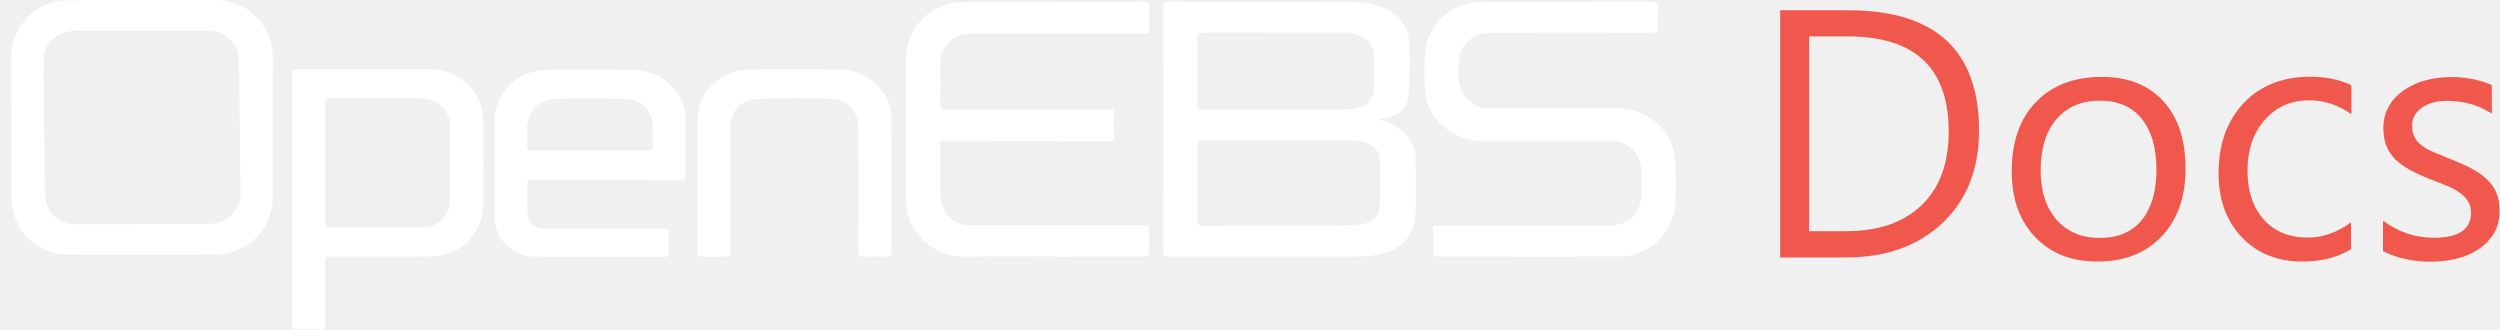
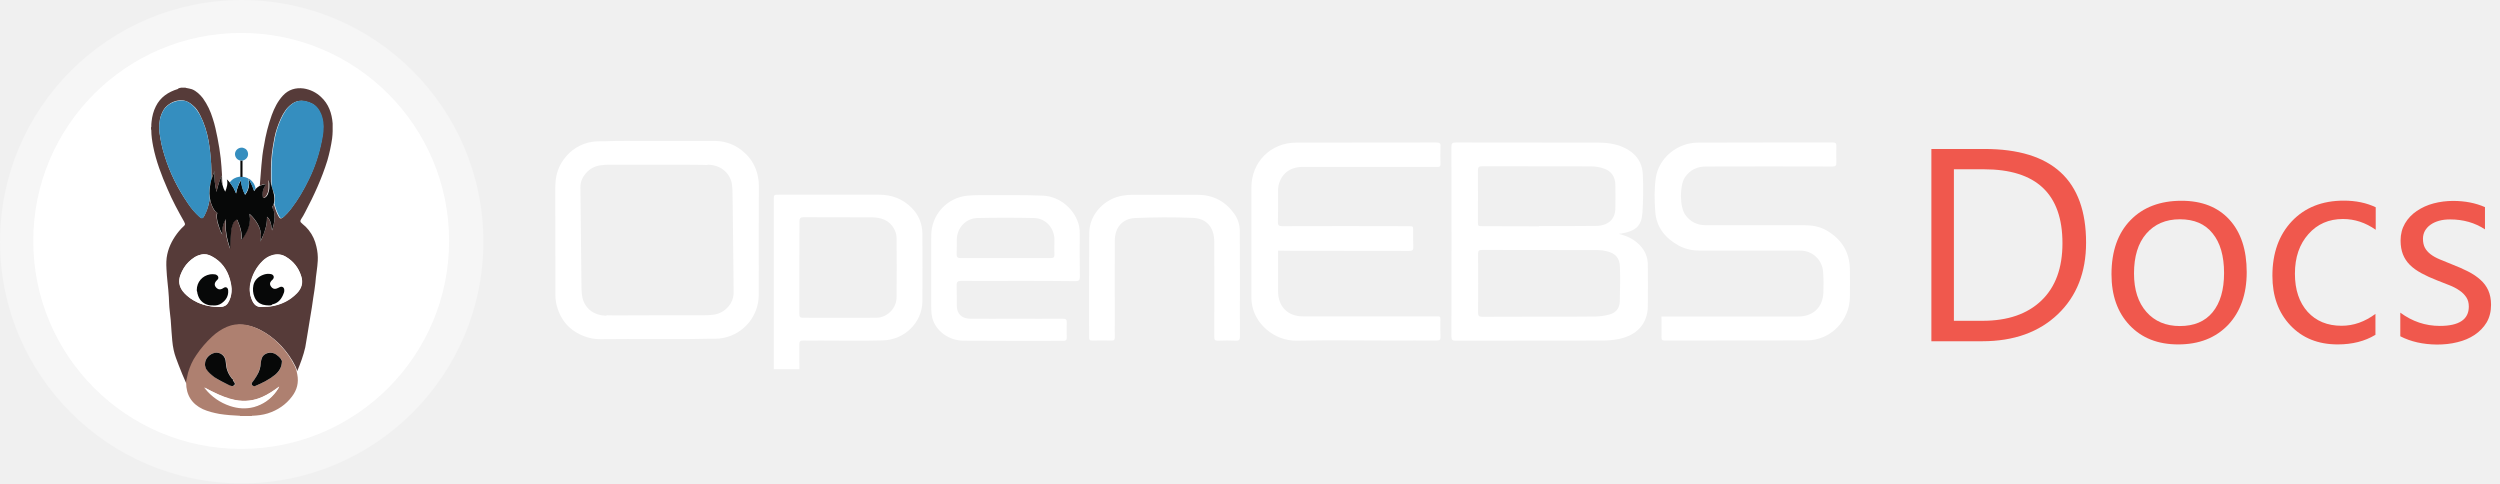
- <svg xmlns="http://www.w3.org/2000/svg" version="1.1" id="Layer_1" x="0px" y="0px" viewBox="270 0 1408 185.3" style="enable-background:new 270 0 1408 185.3;" xml:space="preserve">
-   <style type="text/css">
- 	.st0{fill:#FFFFFF;}
- 	.st1{fill:#F0584D;}
- 	.st2{opacity:0.37;fill:#FFFFFF;}
- 	.st3{fill:#563B39;}
- 	.st4{fill:#AE8070;}
- 	.st5{fill:#358EBF;}
- 	.st6{fill:#070808;}
- 	.st7{fill:#4B3938;}
- </style>
-   <g>
-     <g>
-       <g>
-         <g>
-           <path class="st0" d="M1046.4,67.3c6.1,1.5,11.3,4,15.5,8.6c3.4,3.6,5.4,8.5,5.4,13.5c0.1,10.1,0.1,20.1,0,30.2      c-0.1,12.5-7.7,21.1-21.1,23.8c-3.7,0.7-7.5,1.1-11.2,1.1c-35.6,0.1-71.2,0-106.8,0.1c-2.4,0-3.1-0.6-3.1-3.1      c0.1-45.8,0.1-91.5,0-137.3c0-2.4,0.6-3.1,3.1-3.1c34.4,0.1,68.9,0,103.3,0.1c6.2,0,12.2,0.8,17.9,3.3      c8.7,3.8,13.9,10.4,14.3,19.9c0.4,9.2,0.3,18.5-0.3,27.7c-0.7,9-4.3,13-15.1,14.9C1047.6,67,1047,67.2,1046.4,67.3z       M989.9,127.2c13.2,0,26.3,0.1,39.5-0.1c3.6-0.1,7.2-0.6,10.6-1.6c4.3-1.3,6.9-4.6,7-9.2c0.2-8.4,0.4-16.8,0.1-25.2      c-0.2-6.5-3.3-9.8-9.7-11.3c-2-0.5-4.1-0.8-6.2-0.8c-28.1-0.1-56.1,0-84.1-0.1c-2.2,0-2.7,0.8-2.7,2.8c0.1,14.2,0.1,28.4,0,42.6      c0,2.5,0.9,3,3.2,3C961.6,127.2,975.7,127.2,989.9,127.2L989.9,127.2z M988.5,61.8v-0.2c13.7,0,27.5,0.1,41.3-0.1      c8.9-0.1,14-5,14-12.8c0.1-5.6,0.1-11.3,0-16.9c-0.1-6.2-3.1-10.3-9.1-12.1c-2.6-0.8-5.4-1.2-8.1-1.3c-26.4-0.1-52.9,0-79.3-0.1      c-2.4,0-3,0.8-3,3c0.1,12.3,0,24.7,0,37c0,3.3,0,3.4,3.3,3.4L988.5,61.8z" />
-           <path class="st0" d="M799.6,79.4v3c0,8.8,0,17.6,0,26.5c0.1,11.1,7,18.1,18.1,18.1c31.7,0,63.3,0,95,0c5,0,4.4-0.5,4.4,4.4      c0,3.4-0.1,6.9,0.1,10.3c0.1,2.3-0.7,2.8-2.9,2.8c-10.4-0.1-20.8,0-31.3,0c-23.2,0-46.4-0.4-69.5,0.1      c-16.6,0.4-31.3-12.3-33-27.8c-0.2-1.5-0.2-3-0.2-4.5c0-26.2,0-52.4,0-78.6c0-18.5,14-32.5,32.5-32.5c33.8,0,67.5,0,101.3-0.1      c2.4,0,3.3,0.5,3.1,3c-0.2,4.2-0.1,8.4,0,12.6c0,1.5-0.5,2.2-2,2.1c-0.8,0-1.5,0-2.3,0c-31.8,0-63.7,0-95.5,0      c-9.2,0-15.5,4.9-17.5,13.6c-0.3,1.5-0.4,3-0.3,4.5c0,7.2,0.1,14.4-0.1,21.7c-0.1,2.5,0.8,3.1,3.1,3.1c30.5-0.1,61-0.1,91.5,0      c3.3,0,3.3,0,3.3,3.3c0,3.9-0.1,7.7,0.1,11.6c0.1,2.3-0.6,3-2.9,3c-28.7-0.1-57.5-0.1-86.2-0.1L799.6,79.4z" />
-           <path class="st0" d="M1077.2,127.1h3.6c31.8,0,63.5,0,95.3,0c10.8,0,17.8-6.5,18.3-17.2c0.2-5,0.2-10.1-0.2-15.1      c-0.5-8.7-7.8-15.5-16.5-15.4c-24.1,0-48.2,0-72.3,0c-5.5,0-10.9-1-15.8-3.7c-9.6-5.3-16.1-13.2-16.9-24.4      c-0.6-8.2-0.8-16.5,0.4-24.6c2.1-14.4,15.5-25.4,30.4-25.5c32.6-0.2,65.2,0,97.8-0.1c1.9,0,2.5,0.6,2.5,2.5      c-0.1,4-0.1,8.1,0,12.1c0.1,2.2-0.7,2.8-2.9,2.8c-30.5-0.1-61-0.1-91.5,0c-6.4,0-11.6,2.4-15.2,7.8c-4,5.9-3.9,21.6,0.3,27.3      c3.7,5.1,8.7,7.4,14.9,7.4c23.8,0,47.5,0,71.3,0c5.8,0,11.4,1,16.4,4c10.6,6.3,16.3,15.5,16.5,27.9c0.1,6.6,0.1,13.3,0,19.9      c-0.1,17.3-14,31.6-31.3,31.6c-34.2,0.1-68.4,0-102.6,0.1c-1.8,0-2.6-0.4-2.5-2.4C1077.3,137.3,1077.2,132.5,1077.2,127.1z" />
-           <path class="st0" d="M453,185.3c-5.9,0-11.5,0-17.1-0.1c-0.5,0-1.1-0.8-1.3-1.3c-0.2-0.7-0.1-1.5-0.1-2.3c0-46.4,0-92.7,0-139      c0-3.7,0-3.7,3.7-3.7c24.2,0,48.4,0,72.5,0c9.2,0,17.1,3,23.6,9.5c5.2,5.2,7.7,11.5,7.8,18.8c0.1,16.3,0.1,32.6,0,48.9      c-0.1,15.2-12.8,27.9-28.7,28.3c-15,0.4-30.1,0.1-45.1,0.1c-4.2,0-8.4,0.1-12.6,0c-2.1-0.1-2.7,0.7-2.7,2.8      c0.1,11.6,0,23.2,0,34.8L453,185.3z M453,91.4c0,11.2,0,22.5,0,33.7c0,1.7,0.2,2.9,2.4,2.9c17.8,0,35.6,0.1,53.4,0      c7.8-0.1,14.5-6.8,14.6-14.6c0.2-14.5,0.1-29,0-43.6c-0.1-2.3-0.8-4.4-1.9-6.4c-3.4-6-9.2-8-15.8-8.1c-16.5-0.1-33.1,0-49.6-0.1      c-2.3,0-3,0.8-3,3.1C453,69.4,453,80.4,453,91.4L453,91.4z" />
-           <path class="st0" d="M611.8,101.3c-13.9,0-27.7,0.1-41.6,0c-2.5,0-3.4,0.7-3.3,3.3c0.2,4.8,0,9.6,0.1,14.4      c0,6.1,3.4,9.6,9.7,9.7c10.7,0.1,21.5,0,32.2,0c11.7,0,23.3,0.1,35,0c2.1,0,2.8,0.6,2.7,2.7c-0.1,3.7-0.1,7.4,0,11.1      c0,1.6-0.6,2.2-2.2,2.2c-24.2,0-48.4,0.1-72.6-0.1c-10.7-0.1-20-7.1-22.5-16.3c-0.5-2.1-0.8-4.3-0.8-6.4      c-0.1-17.8,0-35.6,0-53.4c0-15,11.4-27.6,26.4-28.9c4.4-0.4,8.9-0.4,13.3-0.4c13.7,0.1,27.6-0.2,41.3,0.4      c12.6,0.6,23.6,10.5,26.1,22.3c0.3,1.9,0.5,3.8,0.4,5.7c0,10.2-0.1,20.5,0.1,30.7c0,2.7-0.9,3.2-3.3,3.2      C639.2,101.3,625.5,101.3,611.8,101.3z M602.3,84.8c10.8,0,21.7-0.1,32.5,0c2.2,0,3-0.5,2.9-2.8c-0.2-3.5,0-7,0-10.6      C637.6,63,631.4,56,623,55.8c-13.7-0.3-27.4-0.3-41.1,0c-8.4,0.2-14.7,7.1-14.9,15.5c-0.1,3.6,0.1,7.2-0.1,10.8      c-0.1,2.1,0.8,2.7,2.8,2.7C580.6,84.7,591.4,84.8,602.3,84.8z" />
-           <path class="st0" d="M772,103c0,12.9-0.1,25.7,0,38.6c0,2.3-0.6,3.1-2.9,3c-4.3-0.2-8.6-0.2-12.9,0c-2.3,0.1-2.8-0.7-2.8-2.9      c0.1-22.9,0.1-45.9,0-68.8c0-10.1-5.3-16.8-15.4-17.2c-13.9-0.6-27.9-0.5-41.8,0.1c-9.4,0.4-14.8,7-14.8,16.4      c-0.1,19.3,0,38.6,0,58c0,4-0.1,7.9,0,11.8c0,1.8-0.4,2.6-2.4,2.5c-4.7-0.1-9.4-0.1-14.1,0c-1.7,0-2.1-0.6-2.1-2.2      c0-25.3-0.1-50.6,0.1-75.8c0.1-13.3,11-25,24.7-27c1.9-0.3,3.8-0.5,5.8-0.5c16.1,0,32.3-0.1,48.4,0c11,0.1,19.7,4.8,26.1,13.7      c2.6,3.7,4,8,4,12.5C772,77.8,772,90.4,772,103L772,103z" />
-           <path class="st0" d="M423.6,72.2c0,13.2,0.1,26.3,0,39.5c-0.1,14.9-10.6,27.7-25.1,30.8c-2.2,0.5-4.4,0.7-6.7,0.7      c-1.6,0-3.1,0-4.7,0c-19.5,0.5-39.1,0.1-58.6,0.2c-5.7,0-11.3,0-17,0.1c-3.9,0.1-7.8-0.1-11.5-1.2      c-11.6-3.5-19.2-10.9-22.5-22.6c-0.7-2.6-1.1-5.3-1.1-8c0-3.1,0-6.3,0-9.4c0-20.8-0.1-41.6-0.1-62.4c0-3.4-0.1-6.8,0.2-10.2      c0.4-5.9,2.4-11.5,5.9-16.3c4.9-6.9,12.4-11.6,20.8-12.8c3.1-0.5,6.3-0.3,9.4-0.4c10.6-0.5,21.3-0.1,31.9-0.2s21.3,0,32,0      c5.3,0,10.6-0.1,15.9,0c7.8,0.1,15.2,3.2,20.9,8.5c5.2,4.6,8.6,10.9,9.8,17.7c0.4,2.1,0.6,4.2,0.6,6.3      C423.6,45.8,423.6,59,423.6,72.2L423.6,72.2z M350.6,126.2L350.6,126.2c11.1,0,22.2,0,33.3,0c2.3,0,4.6-0.1,6.8-0.4      c4.5-0.5,8.6-2.9,11.4-6.5c1.9-2.3,3-5.2,3.3-8.2c0.1-1.6,0-3.2,0-4.9c0-3.8-0.1-7.7-0.1-11.5c0-2.8-0.1-5.6-0.1-8.4l-0.1-9.9      l-0.1-8.8l-0.1-9.5c0-3-0.1-6-0.1-9c-0.1-4.2-0.1-8.4-0.2-12.6c0-1.7-0.2-3.4-0.4-5.1c-0.5-3.6-2.3-7-5-9.5      c-3.3-3.1-7.2-4.4-11.7-4.7c-0.6,0-1.2,0.2-1.9,0.2c-1,0-2.1-0.1-3.2-0.1c-4.2,0-8.5-0.1-12.7-0.1c-18.2,0-36.3,0-54.5,0      c-1.9,0-3.9,0.1-5.8,0.4c-4,0.4-7.8,2.3-10.5,5.3c-2.7,2.9-4.4,6.4-4.4,10.4c0,3.3,0.1,6.6,0.1,10l0.1,9.2l0.1,9.8l0.1,9.1      L295,81l0.1,8.9c0,3.2,0.1,6.4,0.1,9.6c0,2.6,0,5.3,0.1,7.9c0,2.1,0.3,4.1,0.7,6.2c2.2,8.7,9.2,12.7,16.9,12.9      c0.3,0,0.6-0.3,0.9-0.3c1.8,0,3.5,0.1,5.3,0.1L350.6,126.2z" />
-         </g>
-       </g>
-       <g>
-         <path class="st1" d="M1272.6,145V5.8h38.4c49.1,0,73.6,22.6,73.6,67.8c0,21.5-6.8,38.8-20.4,51.8c-13.6,13-31.9,19.6-54.7,19.6     H1272.6z M1288.9,20.5v109.7h20.8c18.2,0,32.4-4.9,42.6-14.7c10.2-9.8,15.2-23.6,15.2-41.5c0-35.7-19-53.5-56.9-53.5H1288.9z" />
-         <path class="st1" d="M1451.3,147.3c-14.7,0-26.4-4.6-35.2-13.9c-8.8-9.3-13.1-21.6-13.1-36.9c0-16.7,4.6-29.7,13.7-39.1     c9.1-9.4,21.5-14.1,37-14.1c14.8,0,26.4,4.6,34.7,13.7s12.5,21.8,12.5,38c0,15.9-4.5,28.6-13.4,38.1     C1478.4,142.6,1466.4,147.3,1451.3,147.3z M1452.5,56.7c-10.2,0-18.3,3.5-24.3,10.4s-8.9,16.6-8.9,28.8c0,11.8,3,21.1,9,27.9     c6,6.8,14.1,10.2,24.2,10.2c10.3,0,18.2-3.3,23.7-10c5.5-6.7,8.3-16.1,8.3-28.4c0-12.4-2.8-22-8.3-28.7     C1470.7,60,1462.8,56.7,1452.5,56.7z" />
-         <path class="st1" d="M1594,140.4c-7.6,4.6-16.7,6.9-27.2,6.9c-14.2,0-25.6-4.6-34.3-13.8c-8.7-9.2-13-21.2-13-35.9     c0-16.4,4.7-29.5,14.1-39.5c9.4-9.9,21.9-14.9,37.6-14.9c8.7,0,16.4,1.6,23.1,4.8v16.3c-7.4-5.2-15.3-7.8-23.7-7.8     c-10.2,0-18.5,3.6-25,10.9c-6.5,7.3-9.8,16.8-9.8,28.7c0,11.6,3.1,20.8,9.2,27.6c6.1,6.7,14.3,10.1,24.6,10.1     c8.7,0,16.8-2.9,24.5-8.6V140.4z" />
-         <path class="st1" d="M1612.1,141.4v-17.1c8.7,6.4,18.2,9.6,28.6,9.6c14,0,21-4.7,21-14c0-2.7-0.6-4.9-1.8-6.7     c-1.2-1.8-2.8-3.5-4.9-4.9c-2-1.4-4.4-2.7-7.2-3.8c-2.7-1.1-5.7-2.3-8.9-3.5c-4.4-1.7-8.3-3.5-11.6-5.3c-3.3-1.8-6.1-3.8-8.3-6     c-2.2-2.2-3.9-4.8-5-7.6c-1.1-2.8-1.7-6.2-1.7-10c0-4.7,1.1-8.8,3.2-12.4c2.1-3.6,5-6.6,8.5-9c3.6-2.4,7.6-4.3,12.2-5.5     c4.6-1.2,9.3-1.8,14.1-1.8c8.6,0,16.3,1.5,23.1,4.5v16.1c-7.3-4.8-15.7-7.2-25.2-7.2c-3,0-5.7,0.3-8.1,1     c-2.4,0.7-4.4,1.6-6.2,2.9c-1.7,1.2-3,2.7-4,4.4c-0.9,1.7-1.4,3.6-1.4,5.7c0,2.6,0.5,4.8,1.4,6.5c0.9,1.7,2.3,3.3,4.1,4.7     c1.8,1.4,4,2.6,6.6,3.7c2.6,1.1,5.5,2.3,8.8,3.6c4.4,1.7,8.3,3.4,11.8,5.2c3.5,1.8,6.5,3.8,8.9,6c2.5,2.2,4.4,4.8,5.7,7.7     c1.3,2.9,2,6.4,2,10.4c0,4.9-1.1,9.2-3.2,12.8c-2.2,3.6-5.1,6.6-8.7,9c-3.6,2.4-7.8,4.2-12.5,5.3c-4.7,1.2-9.7,1.7-14.8,1.7     C1628.5,147.3,1619.6,145.3,1612.1,141.4z" />
-       </g>
-     </g>
+ <svg xmlns="http://www.w3.org/2000/svg" width="1810" height="350" viewBox="0 0 1810 350" fill="none">
+   <g clip-path="url(#clip0)">
+     <path d="M1172.12 169.358C1178.22 170.858 1183.42 173.358 1187.62 177.958C1191.02 181.558 1193.02 186.458 1193.02 191.458C1193.12 201.558 1193.12 211.558 1193.02 221.658C1192.92 234.158 1185.32 242.758 1171.92 245.458C1168.22 246.158 1164.42 246.558 1160.72 246.558C1125.12 246.658 1089.52 246.558 1053.92 246.658C1051.52 246.658 1050.82 246.058 1050.82 243.558C1050.92 197.758 1050.92 152.058 1050.82 106.258C1050.82 103.858 1051.42 103.158 1053.92 103.158C1088.32 103.258 1122.82 103.158 1157.22 103.258C1163.42 103.258 1169.42 104.058 1175.12 106.558C1183.82 110.358 1189.02 116.958 1189.42 126.458C1189.82 135.658 1189.72 144.958 1189.12 154.158C1188.42 163.158 1184.82 167.158 1174.02 169.058C1173.32 169.058 1172.72 169.258 1172.12 169.358ZM1115.62 229.258C1128.82 229.258 1141.92 229.358 1155.12 229.158C1158.72 229.058 1162.32 228.558 1165.72 227.558C1170.02 226.258 1172.62 222.958 1172.72 218.358C1172.92 209.958 1173.12 201.558 1172.82 193.158C1172.62 186.658 1169.52 183.358 1163.12 181.858C1161.12 181.358 1159.02 181.058 1156.92 181.058C1128.82 180.958 1100.82 181.058 1072.82 180.958C1070.62 180.958 1070.12 181.758 1070.12 183.758C1070.22 197.958 1070.22 212.158 1070.12 226.358C1070.12 228.858 1071.02 229.358 1073.32 229.358C1087.32 229.258 1101.42 229.258 1115.62 229.258ZM1114.22 163.858V163.658C1127.92 163.658 1141.72 163.758 1155.52 163.558C1164.42 163.458 1169.52 158.558 1169.52 150.758C1169.62 145.158 1169.62 139.458 1169.52 133.858C1169.42 127.658 1166.42 123.558 1160.42 121.758C1157.82 120.958 1155.02 120.558 1152.32 120.458C1125.92 120.358 1099.42 120.458 1073.02 120.358C1070.62 120.358 1070.02 121.158 1070.02 123.358C1070.12 135.658 1070.02 148.058 1070.02 160.358C1070.02 163.658 1070.02 163.758 1073.32 163.758L1114.22 163.858Z" fill="white" />
+     <path d="M925.316 181.458V184.458C925.316 193.258 925.316 202.058 925.316 210.958C925.416 222.058 932.316 229.058 943.416 229.058C975.116 229.058 1006.72 229.058 1038.42 229.058C1043.42 229.058 1042.82 228.558 1042.82 233.458C1042.82 236.858 1042.72 240.358 1042.92 243.758C1043.02 246.058 1042.22 246.558 1040.02 246.558C1029.62 246.458 1019.22 246.558 1008.72 246.558C985.516 246.558 962.316 246.158 939.216 246.658C922.616 247.058 907.916 234.358 906.216 218.858C906.016 217.358 906.016 215.858 906.016 214.358C906.016 188.158 906.016 161.958 906.016 135.758C906.016 117.258 920.016 103.258 938.516 103.258C972.316 103.258 1006.02 103.258 1039.82 103.158C1042.22 103.158 1043.12 103.658 1042.92 106.158C1042.72 110.358 1042.82 114.558 1042.92 118.758C1042.92 120.258 1042.42 120.958 1040.92 120.858C1040.12 120.858 1039.42 120.858 1038.62 120.858C1006.82 120.858 974.916 120.858 943.116 120.858C933.916 120.858 927.616 125.758 925.616 134.458C925.316 135.958 925.216 137.458 925.316 138.958C925.316 146.158 925.416 153.358 925.216 160.658C925.116 163.158 926.016 163.758 928.316 163.758C958.816 163.658 989.316 163.658 1019.82 163.758C1023.12 163.758 1023.12 163.758 1023.12 167.058C1023.12 170.958 1023.02 174.758 1023.22 178.658C1023.32 180.958 1022.62 181.658 1020.32 181.658C991.616 181.558 962.816 181.558 934.116 181.558L925.316 181.458Z" fill="white" />
+     <path d="M1202.92 229.158H1206.52C1238.32 229.158 1270.02 229.158 1301.82 229.158C1312.62 229.158 1319.62 222.658 1320.12 211.958C1320.32 206.958 1320.32 201.858 1319.92 196.858C1319.42 188.158 1312.12 181.358 1303.42 181.458C1279.32 181.458 1255.22 181.458 1231.12 181.458C1225.62 181.458 1220.22 180.458 1215.32 177.758C1205.72 172.458 1199.22 164.558 1198.42 153.358C1197.82 145.158 1197.62 136.858 1198.82 128.758C1200.92 114.358 1214.32 103.358 1229.22 103.258C1261.82 103.058 1294.42 103.258 1327.02 103.158C1328.92 103.158 1329.52 103.758 1329.52 105.658C1329.42 109.658 1329.42 113.758 1329.52 117.758C1329.62 119.958 1328.82 120.558 1326.62 120.558C1296.12 120.458 1265.62 120.458 1235.12 120.558C1228.72 120.558 1223.52 122.958 1219.92 128.358C1215.92 134.258 1216.02 149.958 1220.22 155.658C1223.92 160.758 1228.92 163.058 1235.12 163.058C1258.92 163.058 1282.62 163.058 1306.42 163.058C1312.22 163.058 1317.82 164.058 1322.82 167.058C1333.42 173.358 1339.12 182.558 1339.32 194.958C1339.42 201.558 1339.42 208.258 1339.32 214.858C1339.22 232.158 1325.32 246.458 1308.02 246.458C1273.82 246.558 1239.62 246.458 1205.42 246.558C1203.62 246.558 1202.82 246.158 1202.92 244.158C1203.02 239.358 1202.92 234.558 1202.92 229.158Z" fill="white" />
+     <path d="M578.716 287.358C572.816 287.358 567.216 287.358 561.616 287.258C561.116 287.258 560.516 286.458 560.316 285.958C560.116 285.258 560.216 284.458 560.216 283.658C560.216 237.258 560.216 190.958 560.216 144.658C560.216 140.958 560.216 140.958 563.916 140.958C588.116 140.958 612.316 140.958 636.416 140.958C645.616 140.958 653.516 143.958 660.016 150.458C665.216 155.658 667.716 161.958 667.816 169.258C667.916 185.558 667.916 201.858 667.816 218.158C667.716 233.358 655.016 246.058 639.116 246.458C624.116 246.858 609.016 246.558 594.016 246.558C589.816 246.558 585.616 246.658 581.416 246.558C579.316 246.458 578.716 247.258 578.716 249.358C578.816 260.958 578.716 272.558 578.716 284.158V287.358ZM578.716 193.458C578.716 204.658 578.716 215.958 578.716 227.158C578.716 228.858 578.916 230.058 581.116 230.058C598.916 230.058 616.716 230.158 634.516 230.058C642.316 229.958 649.016 223.258 649.116 215.458C649.316 200.958 649.216 186.458 649.116 171.858C649.016 169.558 648.316 167.458 647.216 165.458C643.816 159.458 638.016 157.458 631.416 157.358C614.916 157.258 598.316 157.358 581.816 157.258C579.516 157.258 578.816 158.058 578.816 160.358C578.716 171.458 578.716 182.458 578.716 193.458Z" fill="white" />
+     <path d="M737.516 203.358C723.616 203.358 709.816 203.458 695.916 203.358C693.416 203.358 692.516 204.058 692.616 206.658C692.816 211.458 692.616 216.258 692.716 221.058C692.716 227.158 696.116 230.658 702.416 230.758C713.116 230.858 723.916 230.758 734.616 230.758C746.316 230.758 757.916 230.858 769.616 230.758C771.716 230.758 772.416 231.358 772.316 233.458C772.216 237.158 772.216 240.858 772.316 244.558C772.316 246.158 771.716 246.758 770.116 246.758C745.916 246.758 721.716 246.858 697.516 246.658C686.816 246.558 677.516 239.558 675.016 230.358C674.516 228.258 674.216 226.058 674.216 223.958C674.116 206.158 674.216 188.358 674.216 170.558C674.216 155.558 685.616 142.958 700.616 141.658C705.016 141.258 709.516 141.258 713.916 141.258C727.616 141.358 741.516 141.058 755.216 141.658C767.816 142.258 778.816 152.158 781.316 163.958C781.616 165.858 781.816 167.758 781.716 169.658C781.716 179.858 781.616 190.158 781.816 200.358C781.816 203.058 780.916 203.558 778.516 203.558C764.916 203.358 751.216 203.358 737.516 203.358ZM728.016 186.858C738.816 186.858 749.716 186.758 760.516 186.858C762.716 186.858 763.516 186.358 763.416 184.058C763.216 180.558 763.416 177.058 763.416 173.458C763.316 165.058 757.116 158.058 748.716 157.858C735.016 157.558 721.316 157.558 707.616 157.858C699.216 158.058 692.916 164.958 692.716 173.358C692.616 176.958 692.816 180.558 692.616 184.158C692.516 186.258 693.416 186.858 695.416 186.858C706.316 186.758 717.116 186.858 728.016 186.858Z" fill="white" />
+     <path d="M897.716 205.058C897.716 217.958 897.616 230.758 897.716 243.658C897.716 245.958 897.116 246.758 894.816 246.658C890.516 246.458 886.216 246.458 881.916 246.658C879.616 246.758 879.116 245.958 879.116 243.758C879.216 220.858 879.216 197.858 879.116 174.958C879.116 164.858 873.816 158.158 863.716 157.758C849.816 157.158 835.816 157.258 821.916 157.858C812.516 158.258 807.116 164.858 807.116 174.258C807.016 193.558 807.116 212.858 807.116 232.258C807.116 236.258 807.016 240.158 807.116 244.058C807.116 245.858 806.716 246.658 804.716 246.558C800.016 246.458 795.316 246.458 790.616 246.558C788.916 246.558 788.516 245.958 788.516 244.358C788.516 219.058 788.416 193.758 788.616 168.558C788.716 155.258 799.616 143.558 813.316 141.558C815.216 141.258 817.116 141.058 819.116 141.058C835.216 141.058 851.416 140.958 867.516 141.058C878.516 141.158 887.216 145.858 893.616 154.758C896.216 158.458 897.616 162.758 897.616 167.258C897.716 179.858 897.716 192.458 897.716 205.058Z" fill="white" />
+     <path d="M549.316 174.258C549.316 187.458 549.416 200.558 549.316 213.758C549.216 228.658 538.716 241.458 524.216 244.558C522.016 245.058 519.816 245.258 517.516 245.258C515.916 245.258 514.416 245.258 512.816 245.258C493.316 245.758 473.716 245.358 454.216 245.458C448.516 245.458 442.916 245.458 437.216 245.558C433.316 245.658 429.416 245.458 425.716 244.358C414.116 240.858 406.516 233.458 403.216 221.758C402.516 219.158 402.116 216.458 402.116 213.758C402.116 210.658 402.116 207.458 402.116 204.358C402.116 183.558 402.016 162.758 402.016 141.958C402.016 138.558 401.916 135.158 402.216 131.758C402.616 125.858 404.616 120.258 408.116 115.458C413.016 108.558 420.516 103.858 428.916 102.658C432.016 102.158 435.216 102.358 438.316 102.258C448.916 101.758 459.616 102.158 470.216 102.058C480.816 101.958 491.516 102.058 502.216 102.058C507.516 102.058 512.816 101.958 518.116 102.058C525.916 102.158 533.316 105.258 539.016 110.558C544.216 115.158 547.616 121.458 548.816 128.258C549.216 130.358 549.416 132.458 549.416 134.558C549.316 147.858 549.316 161.058 549.316 174.258ZM476.316 228.258C487.416 228.258 498.516 228.258 509.616 228.258C511.916 228.258 514.216 228.158 516.416 227.858C520.916 227.358 525.016 224.958 527.816 221.358C529.716 219.058 530.816 216.158 531.116 213.158C531.216 211.558 531.116 209.958 531.116 208.258C531.116 204.458 531.016 200.558 531.016 196.758C531.016 193.958 530.916 191.158 530.916 188.358L530.816 178.458L530.716 169.658L530.616 160.158C530.616 157.158 530.516 154.158 530.516 151.158C530.416 146.958 530.416 142.758 530.316 138.558C530.316 136.858 530.116 135.158 529.916 133.458C529.416 129.858 527.616 126.458 524.916 123.958C521.616 120.858 517.716 119.558 513.216 119.258C512.616 119.258 512.016 119.458 511.316 119.458C510.316 119.458 509.216 119.358 508.116 119.358C503.916 119.358 499.616 119.258 495.416 119.258C477.216 119.258 459.116 119.258 440.916 119.258C439.016 119.258 437.016 119.358 435.116 119.658C431.116 120.058 427.316 121.958 424.616 124.958C421.916 127.858 420.216 131.358 420.216 135.358C420.216 138.658 420.316 141.958 420.316 145.358L420.416 154.558L420.516 164.358L420.616 173.458L420.716 183.058L420.816 191.958C420.816 195.158 420.916 198.358 420.916 201.558C420.916 204.158 420.916 206.858 421.016 209.458C421.016 211.558 421.316 213.558 421.716 215.658C423.916 224.358 430.916 228.358 438.616 228.558C438.916 228.558 439.216 228.258 439.516 228.258C441.316 228.258 443.016 228.358 444.816 228.358L476.316 228.258Z" fill="white" />
+     <path d="M1398.32 247.058V107.858H1436.72C1485.82 107.858 1510.32 130.458 1510.32 175.658C1510.32 197.158 1503.52 214.458 1489.92 227.458C1476.32 240.458 1458.02 247.058 1435.22 247.058H1398.32ZM1414.62 122.558V232.258H1435.42C1453.62 232.258 1467.82 227.358 1478.02 217.558C1488.22 207.758 1493.22 193.958 1493.22 176.058C1493.22 140.358 1474.22 122.558 1436.32 122.558H1414.62V122.558Z" fill="#F0584D" />
+     <path d="M1577.02 249.358C1562.32 249.358 1550.62 244.758 1541.82 235.458C1533.02 226.158 1528.72 213.858 1528.72 198.558C1528.72 181.858 1533.32 168.858 1542.42 159.458C1551.52 150.058 1563.92 145.358 1579.42 145.358C1594.22 145.358 1605.82 149.958 1614.12 159.058C1622.42 168.158 1626.62 180.858 1626.62 197.058C1626.62 212.958 1622.12 225.658 1613.22 235.158C1604.12 244.658 1592.12 249.358 1577.02 249.358ZM1578.22 158.758C1568.02 158.758 1559.92 162.258 1553.92 169.158C1547.92 176.058 1545.02 185.758 1545.02 197.958C1545.02 209.758 1548.02 219.058 1554.02 225.858C1560.02 232.658 1568.12 236.058 1578.22 236.058C1588.52 236.058 1596.42 232.758 1601.92 226.058C1607.42 219.358 1610.22 209.958 1610.22 197.658C1610.22 185.258 1607.42 175.658 1601.92 168.958C1596.42 162.058 1588.52 158.758 1578.22 158.758Z" fill="#F0584D" />
+     <path d="M1719.72 242.458C1712.12 247.058 1703.02 249.358 1692.52 249.358C1678.32 249.358 1666.92 244.758 1658.22 235.558C1649.52 226.358 1645.22 214.358 1645.22 199.658C1645.22 183.258 1649.92 170.158 1659.32 160.158C1668.72 150.258 1681.22 145.258 1696.92 145.258C1705.62 145.258 1713.32 146.858 1720.02 150.058V166.358C1712.62 161.158 1704.72 158.558 1696.32 158.558C1686.12 158.558 1677.82 162.158 1671.32 169.458C1664.82 176.758 1661.52 186.258 1661.52 198.158C1661.52 209.758 1664.62 218.958 1670.72 225.758C1676.82 232.458 1685.02 235.858 1695.32 235.858C1704.02 235.858 1712.12 232.958 1719.82 227.258V242.458H1719.72Z" fill="#F0584D" />
+     <path d="M1737.82 243.458V226.358C1746.52 232.758 1756.02 235.958 1766.42 235.958C1780.42 235.958 1787.42 231.258 1787.42 221.958C1787.42 219.258 1786.82 217.058 1785.62 215.258C1784.42 213.458 1782.82 211.758 1780.72 210.358C1778.72 208.958 1776.32 207.658 1773.52 206.558C1770.82 205.458 1767.82 204.258 1764.62 203.058C1760.22 201.358 1756.32 199.558 1753.02 197.758C1749.72 195.958 1746.92 193.958 1744.72 191.758C1742.52 189.558 1740.82 186.958 1739.72 184.158C1738.62 181.358 1738.02 177.958 1738.02 174.158C1738.02 169.458 1739.12 165.358 1741.22 161.758C1743.32 158.158 1746.22 155.158 1749.72 152.758C1753.32 150.358 1757.32 148.458 1761.92 147.258C1766.52 146.058 1771.22 145.458 1776.02 145.458C1784.62 145.458 1792.32 146.958 1799.12 149.958V166.058C1791.82 161.258 1783.42 158.858 1773.92 158.858C1770.92 158.858 1768.22 159.158 1765.82 159.858C1763.42 160.558 1761.42 161.458 1759.62 162.758C1757.92 163.958 1756.62 165.458 1755.62 167.158C1754.72 168.858 1754.22 170.758 1754.22 172.858C1754.22 175.458 1754.72 177.658 1755.62 179.358C1756.52 181.058 1757.92 182.658 1759.72 184.058C1761.52 185.458 1763.72 186.658 1766.32 187.758C1768.92 188.858 1771.82 190.058 1775.12 191.358C1779.52 193.058 1783.42 194.758 1786.92 196.558C1790.42 198.358 1793.42 200.358 1795.82 202.558C1798.32 204.758 1800.22 207.358 1801.52 210.258C1802.82 213.158 1803.52 216.658 1803.52 220.658C1803.52 225.558 1802.42 229.858 1800.32 233.458C1798.12 237.058 1795.22 240.058 1791.62 242.458C1788.02 244.858 1783.82 246.658 1779.12 247.758C1774.42 248.958 1769.42 249.458 1764.32 249.458C1754.22 249.358 1745.32 247.358 1737.82 243.458Z" fill="#F0584D" />
  </g>
+   <path d="M174.615 325.027C257.761 325.027 325.165 257.602 325.165 174.428C325.165 91.254 257.761 23.829 174.615 23.829C91.468 23.829 24.065 91.254 24.065 174.428C24.065 257.602 91.468 325.027 174.615 325.027Z" fill="white" />
+   <path opacity="0.37" d="M175 350C271.65 350 350 271.65 350 175C350 78.35 271.65 0 175 0C78.35 0 0 78.35 0 175C0 271.65 78.35 350 175 350Z" fill="white" />
+   <path d="M131.106 63.48H134.379C134.379 63.671 134.571 63.48 134.764 63.671C136.111 63.862 137.651 64.243 138.999 64.624C142.272 65.959 144.775 68.437 146.892 71.106C150.165 75.681 152.475 80.637 154.016 85.784C155.556 90.359 156.518 95.125 157.481 99.891C158.443 104.657 159.214 109.613 159.791 114.57C160.176 118.573 160.561 122.767 160.754 126.961C159.791 128.676 159.214 130.583 158.443 132.489C157.673 134.586 157.096 136.874 156.903 138.971C155.363 134.205 155.171 129.058 155.363 123.911C154.401 126.008 153.631 127.914 153.053 130.011C153.053 129.439 153.053 128.867 153.053 128.295C153.053 125.054 153.053 121.623 152.86 118.382C152.475 112.854 151.898 107.135 150.935 101.607C149.78 95.316 147.855 89.216 144.967 83.497C143.62 80.828 142.079 78.159 139.577 76.253C137.459 74.346 134.956 72.821 131.876 72.631C127.64 72.44 123.983 73.965 120.902 76.634C118.785 78.35 117.629 80.828 116.667 83.306C115.127 87.5 115.127 91.885 115.512 96.269C116.282 101.797 117.437 107.326 119.17 112.663C123.02 125.245 128.796 136.683 136.304 147.549C138.614 150.98 141.309 154.031 144.39 156.89C145.93 158.224 146.892 158.224 147.855 156.318C149.01 154.031 149.973 151.743 150.743 149.074C151.128 147.358 151.513 145.643 151.898 143.927C152.283 145.452 152.475 146.787 153.053 148.121C154.016 150.218 154.593 152.505 156.903 153.649C157.096 153.649 157.096 154.031 157.096 154.221C156.518 156.318 156.903 158.224 157.288 160.131C157.673 162.228 158.443 164.325 159.214 166.231C159.599 167.565 160.176 168.709 160.946 169.853C160.561 167.947 160.561 165.85 161.139 163.943C161.716 162.037 162.294 160.131 163.449 158.415C162.679 165.85 163.834 172.903 166.529 179.956C166.529 179.766 166.529 179.766 166.529 179.575C166.529 175.763 166.529 172.141 167.107 168.328C167.299 166.04 167.684 163.753 168.647 161.656C169.225 160.512 169.802 159.368 170.957 158.987C171.342 158.796 171.535 158.796 171.727 159.178C172.882 161.846 173.845 164.515 174.423 167.375C174.808 169.281 175 171.187 174.615 173.094C174.615 173.284 174.615 173.284 174.615 173.475C174.808 173.475 174.808 173.284 175 173.284C177.695 169.662 179.813 165.659 180.583 161.275C180.968 160.512 180.968 159.368 180.968 158.224C180.968 157.081 180.583 155.937 180.583 154.984C181.931 156.127 183.086 157.271 184.049 158.606C185.974 161.084 187.706 163.943 188.476 166.993C188.862 168.519 189.054 170.234 188.862 171.95C188.862 172.903 188.476 173.856 188.476 174.809C188.476 174.809 188.476 174.809 188.476 175V174.809C188.669 174.619 188.669 174.428 188.862 174.237C190.209 171.569 191.172 168.709 192.134 165.85C192.904 163.371 193.289 160.703 193.289 158.034C193.289 157.653 193.289 157.462 193.289 157.081C193.675 157.462 194.252 157.843 194.445 158.224C195.6 159.749 195.985 161.465 196.37 163.181C196.562 164.325 196.755 165.659 196.947 166.803C197.14 166.231 197.525 165.659 197.525 165.087C198.487 161.846 199.065 158.415 198.68 154.984C198.487 153.459 197.91 151.934 197.14 150.599C196.947 150.218 196.947 150.027 197.14 149.837C197.717 149.074 198.102 148.121 198.295 147.358V147.549C199.065 150.599 200.028 153.649 201.568 156.509C202.723 158.606 203.493 158.606 205.226 157.081C207.151 155.365 209.076 153.268 210.616 151.171C215.622 144.69 219.857 137.446 223.322 130.202C227.75 121.242 230.831 111.71 232.756 101.988C233.526 97.413 234.296 93.028 233.719 88.453C233.141 84.831 231.986 81.4 229.676 78.35C227.558 75.49 224.478 74.156 221.012 73.393C217.354 72.44 214.082 73.203 211.001 75.49C209.269 76.825 207.728 78.35 206.573 80.065C203.878 83.878 202.145 88.263 200.605 92.647C199.065 97.032 198.295 101.607 197.525 106.373C196.947 109.804 196.562 113.235 196.37 116.857C196.37 118.573 196.177 120.098 196.177 121.623C196.177 124.292 196.177 126.961 196.177 129.63C196.177 131.536 196.562 133.442 196.37 135.349C195.985 134.395 195.6 133.442 195.215 132.298C195.022 131.727 194.637 130.964 194.445 130.392C194.445 132.108 194.445 133.824 194.445 135.539C194.445 137.255 194.252 138.78 193.482 140.305C192.904 141.639 192.134 142.974 190.594 143.355C190.594 143.355 190.402 143.355 190.209 142.974C189.824 141.83 189.824 140.496 190.017 139.161C190.402 137.255 191.172 135.73 192.134 134.014C192.134 133.824 192.327 133.824 192.327 133.633C192.327 133.442 191.942 133.442 191.749 133.442C190.402 133.442 189.247 133.824 188.091 134.395C188.476 129.63 188.862 124.673 189.247 119.907C189.632 114.951 190.209 109.995 191.172 105.229C192.327 97.794 194.252 90.359 196.755 83.306C198.68 78.159 200.99 73.393 204.841 69.199C208.884 64.815 214.082 63.29 219.857 64.052C224.67 64.815 228.906 66.912 232.371 70.153C237.954 75.3 240.264 81.972 240.842 89.406C240.842 91.313 240.842 93.219 240.842 94.935C240.842 96.65 240.649 98.557 240.457 100.272C239.687 105.61 238.532 110.948 236.991 116.285C232.948 129.248 227.365 141.449 221.012 153.459C220.05 155.365 219.087 157.081 217.932 158.796C217.162 160.131 217.354 160.703 218.509 161.656C218.702 161.656 218.702 161.846 218.895 162.037C220.627 163.371 222.167 164.897 223.515 166.612C226.403 170.234 228.135 174.237 229.098 178.622C229.868 181.863 230.253 185.294 230.061 188.726C229.868 191.394 229.676 193.873 229.291 196.351C228.906 199.21 228.52 202.07 228.328 204.929C227.943 208.551 227.365 211.983 226.788 215.605C226.21 220.18 225.44 224.755 224.67 229.33C223.9 233.715 223.322 237.909 222.552 242.293C221.975 245.343 221.59 248.393 221.012 251.443C219.665 257.353 217.547 263.072 215.237 268.6C215.044 268.41 215.044 268.219 215.044 268.028C214.659 267.266 214.467 266.313 214.082 265.55C211.386 260.022 207.728 254.875 203.686 250.49C200.22 246.868 196.177 243.437 191.749 240.768C187.129 237.909 181.931 235.812 176.348 235.24C172.497 234.858 168.647 235.43 164.989 236.955C160.754 238.671 157.288 241.149 154.016 244.199C149.78 248.203 145.93 252.587 142.657 257.544C139.962 261.547 138.036 265.741 136.689 270.316C136.111 272.222 135.726 274.319 135.341 276.416C135.149 276.797 135.149 277.369 134.956 277.751C134.956 277.56 134.764 277.369 134.764 277.369C132.838 273.175 131.106 268.791 129.373 264.406C128.025 260.784 126.485 257.162 125.715 253.35C124.753 248.965 124.56 244.581 124.175 240.005C123.983 237.146 123.79 234.477 123.597 231.618C123.405 229.33 123.02 227.043 122.827 224.564C122.442 221.514 122.442 218.464 122.25 215.223C122.057 211.601 121.672 207.979 121.287 204.357C120.902 201.117 120.71 197.876 120.517 194.635C120.325 191.013 120.325 187.582 121.095 184.15C122.442 177.86 125.523 172.331 129.566 167.375C130.721 166.04 131.876 164.706 133.223 163.562C133.994 162.8 134.186 162.228 133.609 161.275C133.609 161.084 133.416 160.893 133.416 160.703C128.988 152.887 124.753 145.071 121.287 136.874C116.859 126.77 113.009 116.667 110.891 105.991C110.121 101.988 109.544 98.175 109.544 94.172C109.544 93.981 109.544 93.791 109.351 93.791V92.075C109.544 92.075 109.544 91.885 109.544 91.694C109.544 90.55 109.544 89.216 109.736 88.072C110.121 84.259 111.084 80.447 112.816 77.015C116.089 70.343 121.865 66.531 128.796 64.434C128.988 63.862 130.143 63.671 131.106 63.48ZM192.712 222.086C193.289 222.086 193.867 222.086 194.445 222.086C195.022 222.086 195.6 221.895 196.177 221.895C203.493 220.752 209.846 217.702 215.044 212.364C218.509 208.742 219.665 204.739 218.124 199.973C216.199 193.873 212.541 189.297 207.151 186.057C204.071 184.15 200.605 183.96 197.14 184.913C194.445 185.675 192.327 187.2 190.209 189.107C185.589 193.682 182.701 199.21 181.353 205.501C180.391 210.076 180.968 214.651 183.278 218.845C184.241 220.752 185.974 222.086 188.284 222.277C189.632 222.277 191.172 222.086 192.712 222.086ZM158.058 222.277C158.443 222.277 158.829 222.277 159.021 222.277C161.524 222.277 163.642 221.514 164.989 219.227C166.529 216.939 167.299 214.27 167.492 211.411C167.684 208.361 167.107 205.31 166.337 202.26C164.219 194.826 159.984 189.107 153.053 185.485C150.743 184.15 148.24 183.578 145.545 184.341C141.887 185.104 139.192 187.2 136.496 189.679C133.801 192.348 131.876 195.588 130.528 199.21C128.988 203.404 129.566 207.217 132.261 210.839C133.801 212.936 135.919 214.651 138.036 216.176C144.197 220.37 151.128 222.086 158.058 222.277Z" fill="#563B39" />
+   <path d="M214.659 268.219C214.851 269.172 215.044 270.125 215.236 271.078C216.392 276.988 215.044 282.326 211.386 287.092C206.958 293.001 200.99 297.004 193.867 299.292C190.209 300.436 186.551 300.817 182.893 301.008C182.701 301.008 182.508 300.817 182.316 301.198H173.845C173.845 301.008 173.652 301.008 173.46 301.008C168.647 300.817 163.641 300.436 158.828 299.673C154.785 298.911 150.743 297.958 146.892 296.242C138.806 292.429 134.763 285.948 134.763 276.988C134.763 276.607 134.956 276.416 134.763 276.035C135.341 274.129 135.533 272.032 136.111 269.935C137.459 265.36 139.384 260.975 142.079 257.162C145.352 252.206 149.202 247.821 153.438 243.818C156.711 240.768 160.368 238.29 164.411 236.574C168.069 235.049 171.92 234.477 175.77 234.858C181.353 235.43 186.359 237.527 191.172 240.387C195.6 243.056 199.45 246.296 203.108 250.109C207.343 254.684 210.809 259.641 213.504 265.169C213.889 265.931 214.081 266.694 214.466 267.647C214.466 267.838 214.466 268.028 214.659 268.219ZM202.145 280.038C201.953 280.038 201.76 280.229 201.568 280.419C197.91 283.088 194.252 285.567 190.016 287.473C183.663 290.332 177.118 290.904 170.379 289.76C164.796 288.807 159.598 286.52 154.593 284.041C152.475 282.898 150.357 281.754 148.047 280.61C148.047 280.991 148.24 281.182 148.432 281.373C153.245 287.282 159.213 291.476 166.529 293.954C172.305 295.861 178.08 296.242 183.856 294.717C190.594 292.811 195.985 288.998 200.027 283.47C200.798 282.135 201.568 281.182 202.145 280.038C202.145 279.848 202.145 279.848 202.145 280.038ZM204.07 262.119C204.263 261.166 203.878 260.403 203.3 259.831C202.338 258.497 201.183 257.544 199.835 256.59C196.947 254.684 193.097 254.875 190.787 257.353C189.246 258.878 188.861 260.594 188.861 262.5C188.669 265.931 187.514 269.172 185.781 272.222C184.818 273.938 183.663 275.463 182.508 276.988C181.738 277.941 182.123 278.704 183.086 279.276C183.856 279.657 184.433 279.466 185.203 279.276C190.209 277.179 195.022 274.701 199.257 271.269C202.145 268.982 203.878 265.931 204.07 262.119ZM148.432 263.453C148.432 264.788 148.817 265.931 149.395 267.075C150.935 269.553 153.053 271.46 155.556 273.175C158.636 275.463 162.294 276.988 165.759 278.704C166.529 279.085 167.107 279.276 167.877 279.466C168.647 279.657 169.224 279.466 169.802 278.894C170.187 278.704 170.379 278.132 170.187 277.56C169.994 276.988 169.609 276.416 169.224 276.035C169.032 275.844 168.839 275.654 168.839 275.272C168.839 274.891 168.647 274.51 168.454 274.319C168.262 274.129 168.069 273.747 167.684 273.557C164.989 270.125 163.834 266.313 163.641 262.119C163.449 257.734 159.791 254.684 155.748 255.447C151.513 256.019 148.432 259.641 148.432 263.453Z" fill="#AE8070" />
+   <path d="M240.649 89.216L240.842 94.744C240.649 92.838 240.649 90.931 240.649 89.216Z" fill="#AE8070" />
+   <path d="M151.898 144.118C151.513 145.833 151.128 147.549 150.743 149.265C150.165 151.743 149.203 154.221 147.855 156.509C146.892 158.415 145.93 158.606 144.39 157.081C141.309 154.412 138.614 151.171 136.304 147.74C128.988 136.874 123.02 125.436 119.17 112.854C117.437 107.516 116.282 101.988 115.512 96.46C114.934 92.075 115.127 87.691 116.667 83.497C117.629 81.019 118.785 78.54 120.902 76.825C123.983 74.156 127.64 72.821 131.876 72.821C134.956 72.821 137.459 74.346 139.577 76.443C141.887 78.54 143.427 81.019 144.967 83.687C147.855 89.406 149.78 95.507 150.935 101.797C151.898 107.326 152.668 112.854 152.86 118.573C153.053 121.814 153.053 125.245 153.053 128.486C153.053 129.058 153.053 129.63 153.053 130.202C153.053 130.392 153.053 130.583 152.86 130.773C151.898 133.824 151.513 137.064 151.705 140.305C151.513 141.639 151.705 142.974 151.898 144.118Z" fill="#358EBF" />
+   <path d="M196.755 135.158C196.755 133.252 196.562 131.345 196.562 129.439C196.562 126.77 196.562 124.101 196.562 121.432C196.562 119.717 196.755 118.192 196.755 116.667C196.947 113.235 197.332 109.804 197.91 106.182C198.68 101.607 199.45 97.032 200.99 92.456C202.53 88.072 204.263 83.878 206.958 79.875C208.114 78.159 209.654 76.634 211.386 75.3C214.467 73.012 217.74 72.44 221.397 73.203C224.863 73.965 227.943 75.49 230.061 78.159C232.371 81.019 233.526 84.45 234.104 88.263C234.681 92.838 234.104 97.413 233.141 101.797C231.216 111.52 228.136 121.051 223.708 130.011C220.05 137.446 216.007 144.499 211.001 150.98C209.461 153.077 207.536 154.984 205.611 156.89C203.878 158.415 202.916 158.224 201.953 156.318C200.413 153.459 199.45 150.409 198.68 147.358V147.168C199.258 145.071 199.065 142.783 198.68 140.686C197.91 138.78 197.332 136.874 196.755 135.158Z" fill="#358EBF" />
+   <path d="M196.755 135.158C197.332 137.064 197.91 138.78 198.295 140.686C198.68 142.783 198.873 145.071 198.295 147.168C198.102 148.121 197.717 148.883 197.14 149.646C196.947 150.027 196.947 150.218 197.14 150.409C198.102 151.743 198.487 153.268 198.68 154.793C199.065 158.224 198.487 161.656 197.525 164.897C197.332 165.468 197.14 166.04 196.947 166.612C196.755 165.468 196.562 164.134 196.37 162.99C195.985 161.275 195.6 159.559 194.445 158.034C194.06 157.653 193.675 157.271 193.289 156.89C193.289 157.271 193.289 157.653 193.289 157.843C193.289 160.512 192.904 163.181 192.134 165.659C191.364 168.519 190.209 171.378 188.862 174.047C188.862 174.237 188.669 174.428 188.476 174.619C188.476 173.666 188.862 172.712 188.862 171.759C189.054 170.044 188.862 168.519 188.476 166.803C187.706 163.562 185.974 160.893 184.049 158.415C183.086 157.081 181.738 155.746 180.583 154.793C180.583 155.937 180.968 156.89 180.968 158.034C180.968 159.178 180.968 160.321 180.776 161.465C180.006 166.04 177.888 169.853 175.193 173.475C175.193 173.666 175 173.856 174.808 173.666C174.615 173.666 174.808 173.475 174.808 173.284C175.193 171.378 175 169.472 174.615 167.565C174.038 164.706 173.075 162.037 171.92 159.368C171.727 158.987 171.535 158.987 171.15 159.178C169.995 159.749 169.225 160.893 168.84 161.846C167.877 163.943 167.492 166.231 167.299 168.519C166.914 172.331 166.722 175.953 166.722 179.766C166.722 179.956 166.722 179.956 166.722 180.147C164.219 173.094 162.871 166.04 163.642 158.606C162.486 160.321 161.716 162.228 161.331 164.134C160.754 166.04 160.754 168.137 161.139 170.044C160.561 168.9 159.984 167.565 159.406 166.422C158.636 164.515 158.058 162.418 157.481 160.321C157.096 158.415 156.711 156.318 157.288 154.412C157.288 154.221 157.288 154.031 157.096 153.84C154.978 152.696 154.208 150.409 153.245 148.312C152.668 146.977 152.283 145.452 152.09 144.118C151.898 142.783 151.705 141.449 151.705 140.114C151.705 136.874 152.09 133.633 152.86 130.583C152.86 130.392 152.86 130.202 153.053 130.011C153.823 127.914 154.401 126.008 155.363 123.911C155.171 129.058 155.363 134.014 156.903 138.971C157.096 136.683 157.866 134.586 158.443 132.489C159.021 130.583 159.791 128.676 160.754 126.961C160.754 127.151 160.754 127.342 160.754 127.533C160.754 127.533 160.754 127.723 160.561 127.723C160.369 129.058 160.369 130.583 160.561 131.917C160.754 132.68 160.754 133.442 161.139 134.014C161.524 135.73 162.101 137.064 163.064 138.78C164.219 135.73 165.182 132.87 164.219 129.82C165.182 130.583 165.759 131.536 166.529 132.298C167.492 133.633 168.454 134.967 169.225 136.302C169.802 137.636 170.38 138.78 170.957 140.114C171.535 136.683 172.69 133.442 174.423 130.583C175 134.395 175.77 137.827 177.503 141.068C177.888 140.496 178.273 139.924 178.658 139.352C180.006 136.874 180.776 134.014 180.198 131.155C180.198 130.583 179.813 130.011 179.813 129.439H180.006C181.738 132.298 183.086 135.158 184.049 138.399C184.434 137.636 184.819 137.255 185.204 136.683C186.166 135.73 187.129 134.967 188.284 134.395C189.439 134.014 190.594 133.633 191.942 133.442C192.134 133.442 192.327 133.442 192.519 133.633C192.519 133.824 192.519 134.014 192.327 134.014C191.364 135.539 190.402 137.255 190.209 139.161C190.017 140.496 190.017 141.639 190.402 142.974C190.402 143.355 190.594 143.355 191.172 143.355C192.712 142.783 193.482 141.639 194.06 140.305C194.637 138.78 195.022 137.064 195.022 135.539C195.022 133.824 195.022 132.108 195.022 130.392C195.215 130.964 195.6 131.727 195.792 132.298C195.985 133.061 196.37 134.014 196.755 135.158Z" fill="#070808" />
+   <path d="M192.712 222.086C191.172 222.086 189.632 222.277 188.091 222.086C185.781 221.895 184.241 220.561 183.086 218.655C180.968 214.461 180.198 210.076 181.161 205.31C182.508 199.02 185.396 193.491 190.017 188.916C191.942 187.01 194.252 185.485 196.947 184.722C200.413 183.578 203.878 183.96 206.958 185.866C212.349 189.107 216.007 193.682 217.932 199.782C219.472 204.548 218.317 208.742 214.852 212.173C209.654 217.511 203.3 220.561 195.985 221.705C195.407 221.705 194.83 221.895 194.252 221.895C193.867 222.086 193.289 222.086 192.712 222.086ZM194.83 221.133C195.792 221.133 196.755 221.133 197.717 220.942C201.568 219.989 203.878 217.702 205.418 214.27C205.996 212.936 206.381 211.601 206.381 210.267C206.188 208.551 204.841 207.789 203.3 208.361C202.915 208.551 202.53 208.742 202.145 208.932C201.76 209.123 201.375 209.314 200.798 209.504C199.258 209.886 197.717 209.504 196.755 207.979C195.792 206.645 195.792 205.31 196.947 203.976C197.332 203.595 197.717 203.214 198.102 202.832C199.45 201.307 198.68 199.401 196.755 199.02C194.83 198.638 192.712 198.829 190.979 199.592C187.514 200.926 184.819 203.214 184.049 207.026C183.471 209.886 183.663 212.745 184.819 215.605C185.974 218.273 187.899 220.18 190.787 221.133C191.749 220.942 193.289 221.133 194.83 221.133Z" fill="white" />
+   <path d="M158.058 222.277C150.935 222.086 144.197 220.37 138.229 216.176C136.111 214.651 134.186 212.936 132.453 210.839C129.758 207.217 129.181 203.404 130.721 199.21C132.068 195.588 133.994 192.348 136.689 189.679C139.192 187.2 142.079 185.103 145.737 184.341C148.432 183.769 150.935 184.341 153.245 185.485C160.176 189.107 164.412 194.826 166.529 202.26C167.299 205.31 168.069 208.361 167.684 211.411C167.492 214.08 166.529 216.939 165.182 219.227C163.834 221.514 161.716 222.086 159.214 222.277C158.829 222.277 158.636 222.277 158.058 222.277ZM142.464 210.076C142.464 210.458 142.464 211.029 142.657 211.601C142.657 211.983 142.849 212.364 142.849 212.745C144.005 216.748 146.315 219.608 150.358 220.752C151.513 221.133 152.86 220.942 154.016 221.133C156.326 221.324 158.443 220.942 160.176 219.608C163.641 217.32 165.567 214.27 164.989 210.076C164.797 208.361 163.256 207.026 161.524 208.551C161.139 208.742 160.754 208.932 160.561 209.123C159.214 209.695 158.058 209.695 156.903 208.742C154.786 207.026 154.593 204.929 156.711 203.023C156.903 202.832 157.096 202.642 157.288 202.451C158.058 201.688 158.058 200.735 157.481 199.782C157.096 199.02 156.326 198.638 155.363 198.638C154.208 198.448 153.053 198.638 151.898 198.638C146.507 199.592 142.464 204.357 142.464 210.076Z" fill="white" />
+   <path d="M204.071 262.119C203.878 265.931 202.145 268.791 199.258 271.269C195.022 274.7 190.209 277.179 185.204 279.276C184.434 279.657 183.856 279.657 183.086 279.276C182.123 278.704 181.931 277.941 182.508 276.988C183.663 275.463 184.819 273.938 185.781 272.222C187.706 269.172 188.669 266.122 188.861 262.5C189.054 260.594 189.439 258.687 190.787 257.353C193.097 255.065 196.947 254.684 199.835 256.59C201.183 257.544 202.338 258.497 203.3 259.831C203.878 260.594 204.263 261.356 204.071 262.119Z" fill="#070808" />
+   <path d="M148.432 263.453C148.432 259.641 151.705 256.209 155.556 255.447C159.599 254.684 163.256 257.734 163.449 262.119C163.641 266.313 164.797 270.125 167.492 273.557C167.684 273.938 167.877 274.129 168.262 274.319C168.647 274.51 168.647 274.891 168.647 275.272C168.647 275.654 168.839 275.844 169.032 276.035C169.417 276.416 169.802 276.988 169.995 277.56C170.187 277.941 169.995 278.513 169.61 278.894C169.032 279.276 168.454 279.657 167.684 279.466C166.914 279.276 166.144 279.085 165.567 278.704C162.101 276.988 158.636 275.272 155.363 273.175C153.053 271.46 150.743 269.553 149.202 267.075C148.817 265.931 148.24 264.597 148.432 263.453Z" fill="#070808" />
+   <path d="M148.047 280.419C150.165 281.563 152.283 282.898 154.593 283.851C159.598 286.329 164.796 288.426 170.379 289.57C177.118 290.904 183.663 290.142 190.016 287.282C194.252 285.376 197.91 282.898 201.568 280.229C201.76 280.038 201.953 280.038 202.145 279.848C201.76 280.991 200.99 281.944 200.22 282.898C195.985 288.426 190.787 292.429 184.048 294.145C178.273 295.67 172.305 295.289 166.722 293.382C159.406 290.904 153.438 286.71 148.625 280.801C148.24 280.801 148.047 280.61 148.047 280.419Z" fill="white" />
+   <path d="M179.621 129.248C179.621 129.82 179.813 130.392 180.006 130.964C180.583 133.824 179.813 136.492 178.465 139.161C178.08 139.733 177.695 140.305 177.31 140.877C175.578 137.636 174.615 134.205 174.23 130.392C172.69 133.442 171.535 136.683 170.765 139.924C170.38 138.589 169.802 137.255 169.032 136.111C168.262 134.777 167.299 133.442 166.337 132.108C168.069 129.63 170.572 128.295 173.46 127.914C173.652 127.914 173.845 127.914 173.845 127.914C174.422 127.914 174.808 127.914 175.385 127.914C176.54 128.105 177.888 128.295 179.043 128.867C179.428 129.058 179.621 129.058 179.621 129.248Z" fill="#358EBF" />
+   <path d="M174.037 116.285C171.342 115.714 169.802 113.235 170.187 110.757C170.765 108.088 173.267 106.563 175.77 106.944C176.54 107.135 177.31 107.516 177.888 107.898C179.813 109.423 180.198 112.473 178.658 114.379C177.888 115.332 176.733 116.095 175.385 116.285C175.192 116.285 174.615 116.285 174.037 116.285Z" fill="#358EBF" />
+   <path d="M174.037 116.285C174.615 116.285 175 116.476 175.578 116.285C175.578 119.717 175.578 123.148 175.578 126.58C175.578 127.151 175.578 127.533 175.578 128.105C175 128.105 174.615 128.105 174.037 128.105V116.285Z" fill="#070808" />
+   <path d="M185.011 136.492C184.626 137.064 184.241 137.446 183.856 138.208C182.893 135.158 181.353 132.108 179.813 129.248C181.161 129.82 181.931 130.583 182.893 131.727C184.048 133.061 184.626 134.586 185.011 136.302C185.011 136.302 185.011 136.492 185.011 136.492Z" fill="#358EBF" />
+   <path d="M161.139 134.014C160.754 133.442 160.754 132.68 160.561 131.917C160.369 130.583 160.369 129.058 160.561 127.723C160.561 127.723 160.561 127.533 160.754 127.533C160.754 129.63 160.946 131.917 161.139 134.014Z" fill="#4B3938" />
+   <path d="M194.83 221.133C193.289 221.133 191.749 220.942 190.209 220.561C187.321 219.608 185.396 217.892 184.241 215.033C183.086 212.364 182.893 209.314 183.471 206.454C184.241 202.832 186.936 200.354 190.402 199.02C192.327 198.257 194.252 198.066 196.177 198.448C198.102 198.829 198.872 200.735 197.525 202.26C197.14 202.642 196.755 203.023 196.37 203.404C195.215 204.739 195.215 206.073 196.177 207.407C197.14 208.932 198.68 209.504 200.22 208.932C200.605 208.742 201.183 208.551 201.568 208.361C201.953 208.17 202.338 207.979 202.723 207.789C204.263 207.217 205.611 207.979 205.803 209.695C205.996 211.22 205.418 212.364 204.841 213.698C203.3 217.13 200.99 219.608 197.14 220.37C196.755 221.133 195.792 221.133 194.83 221.133Z" fill="#070808" />
+   <path d="M142.464 210.076C142.464 204.167 146.507 199.592 152.09 198.638C153.245 198.448 154.4 198.448 155.556 198.638C156.326 198.638 157.096 199.21 157.673 199.782C158.251 200.735 158.251 201.688 157.481 202.451C157.288 202.642 157.096 202.832 156.903 203.023C154.978 204.929 154.978 207.026 157.096 208.742C158.251 209.695 159.406 209.695 160.754 209.123C161.139 208.932 161.524 208.742 161.716 208.551C163.641 207.217 164.989 208.361 165.182 210.076C165.567 214.27 163.641 217.32 160.369 219.608C158.443 220.942 156.326 221.324 154.208 221.133C153.053 221.133 151.705 221.133 150.55 220.752C146.507 219.608 144.004 216.748 143.042 212.745C142.849 212.364 142.849 211.983 142.849 211.601C142.657 211.029 142.464 210.458 142.464 210.076Z" fill="#070808" />
+   <defs>
+     <clipPath id="clip0">
+       <rect width="1408" height="185.3" fill="white" transform="translate(402 82)" />
+     </clipPath>
+   </defs>
</svg>
